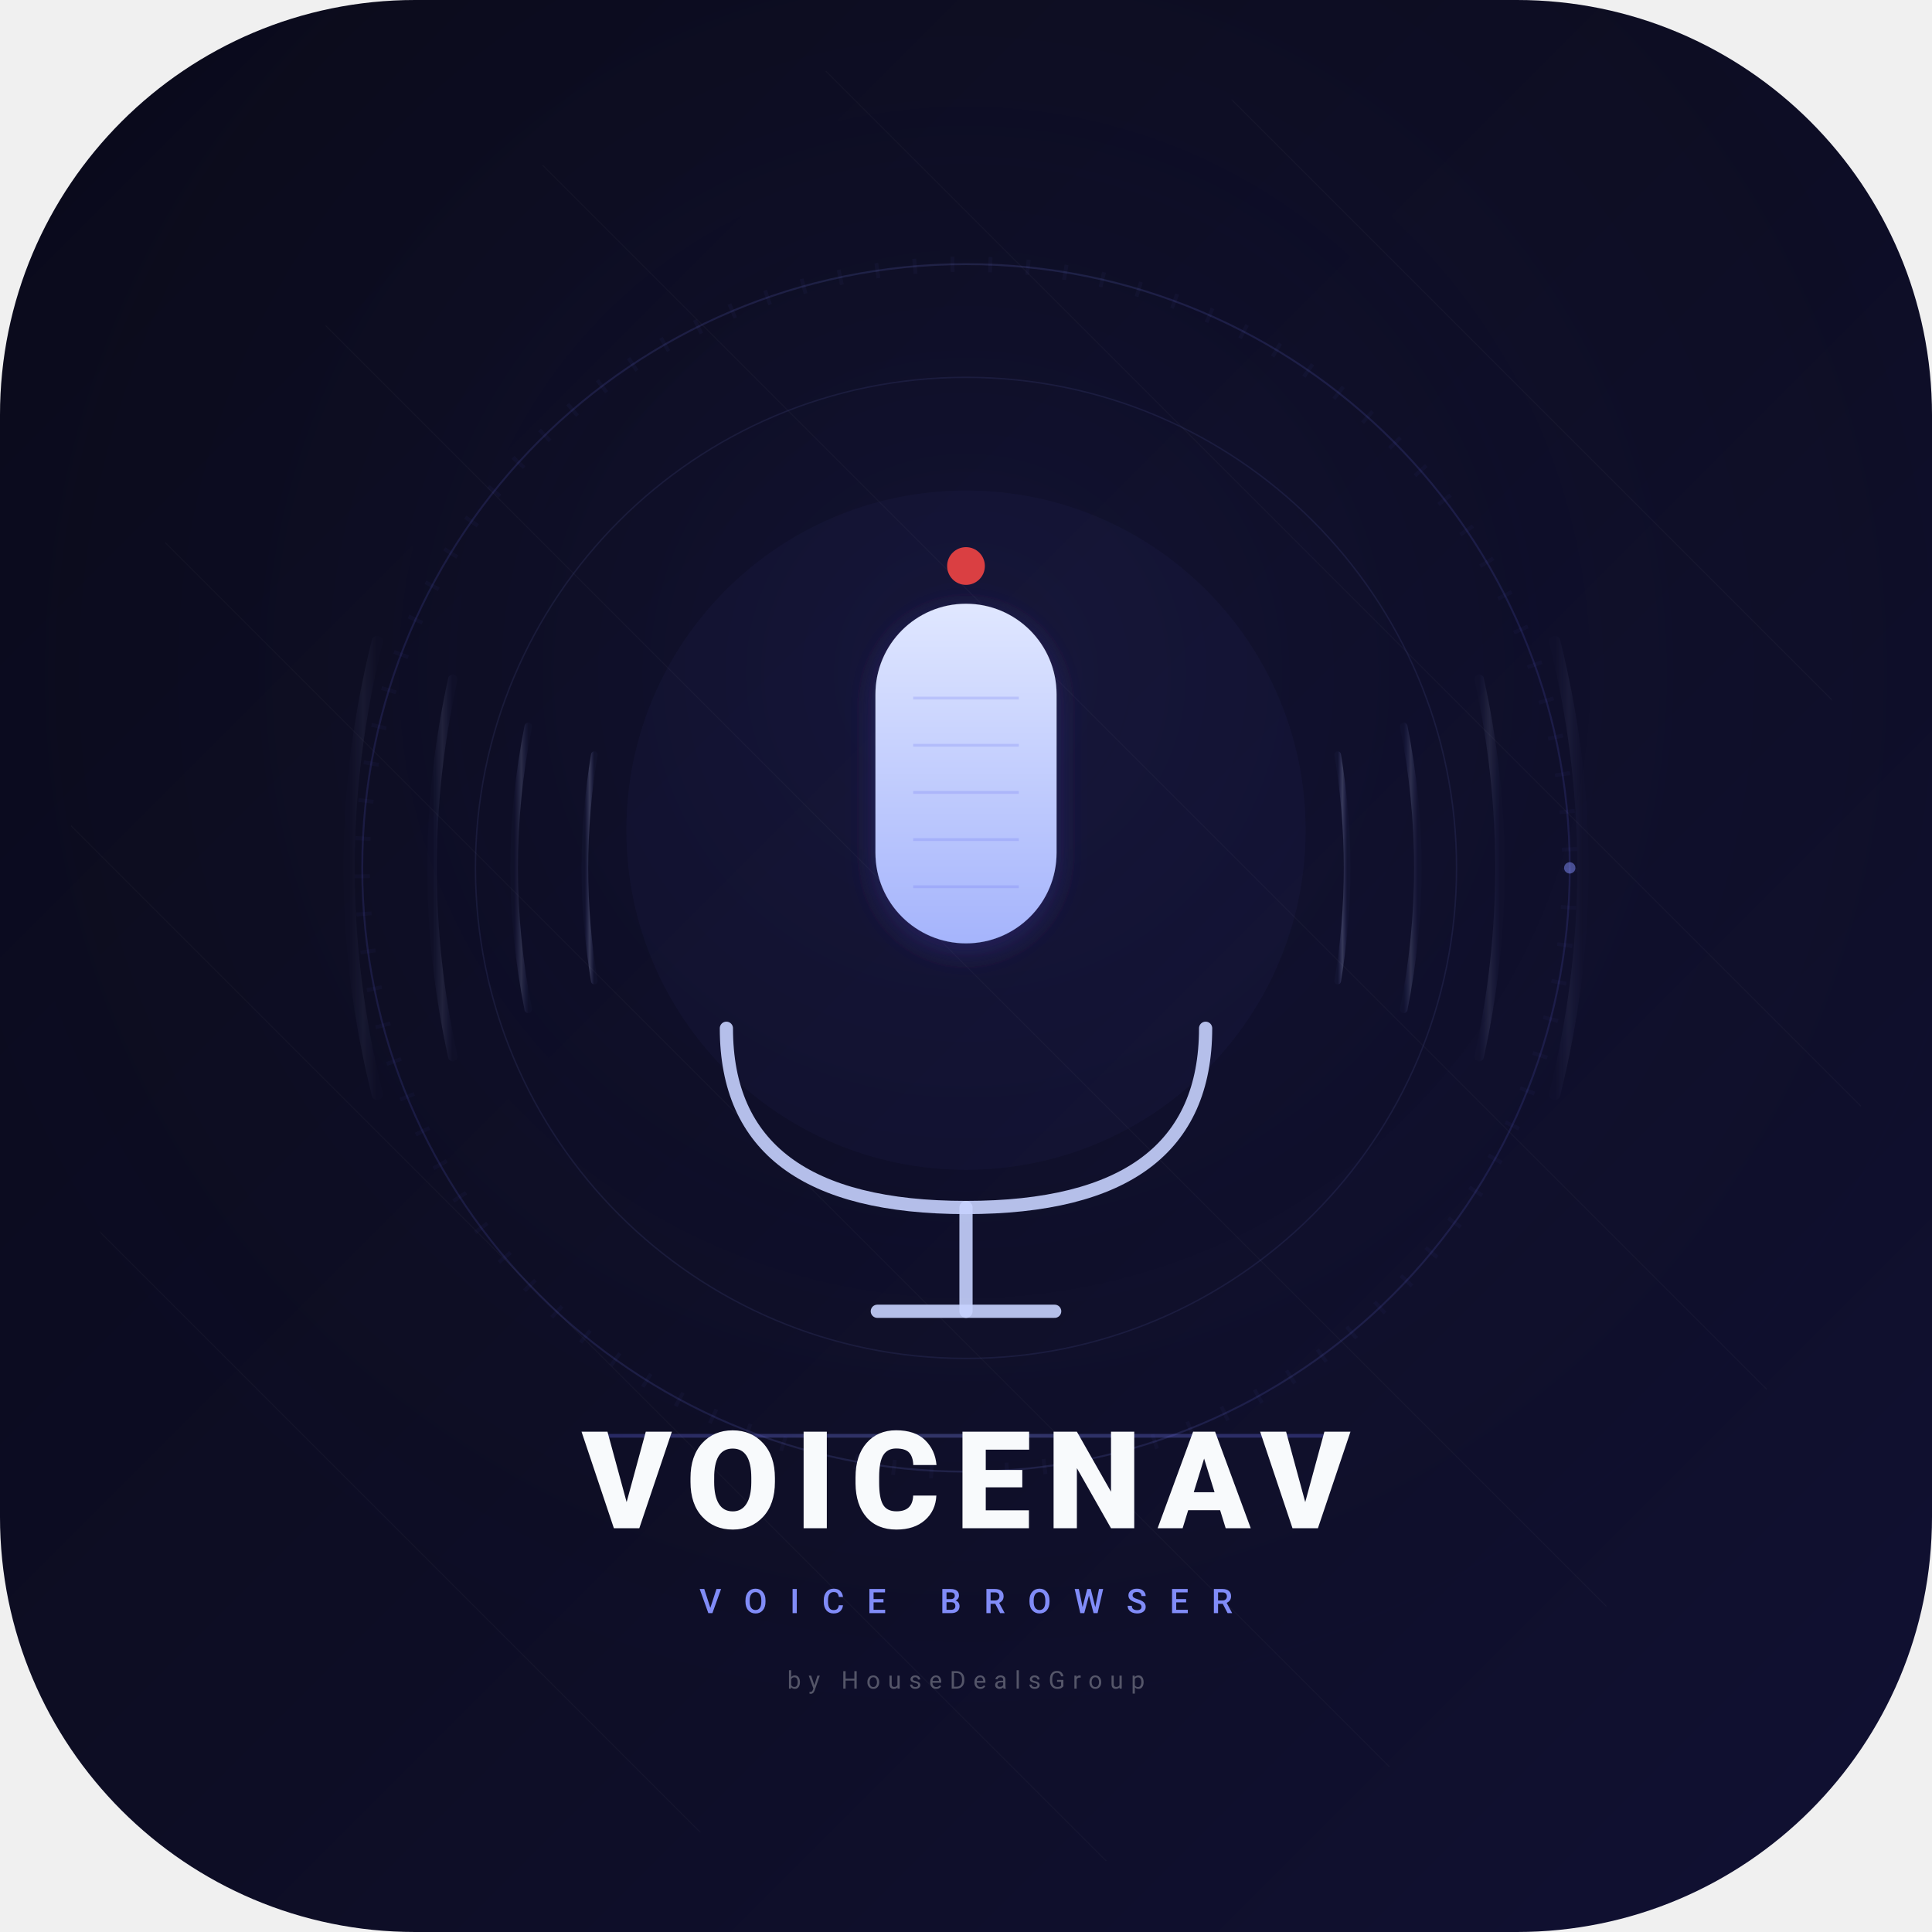
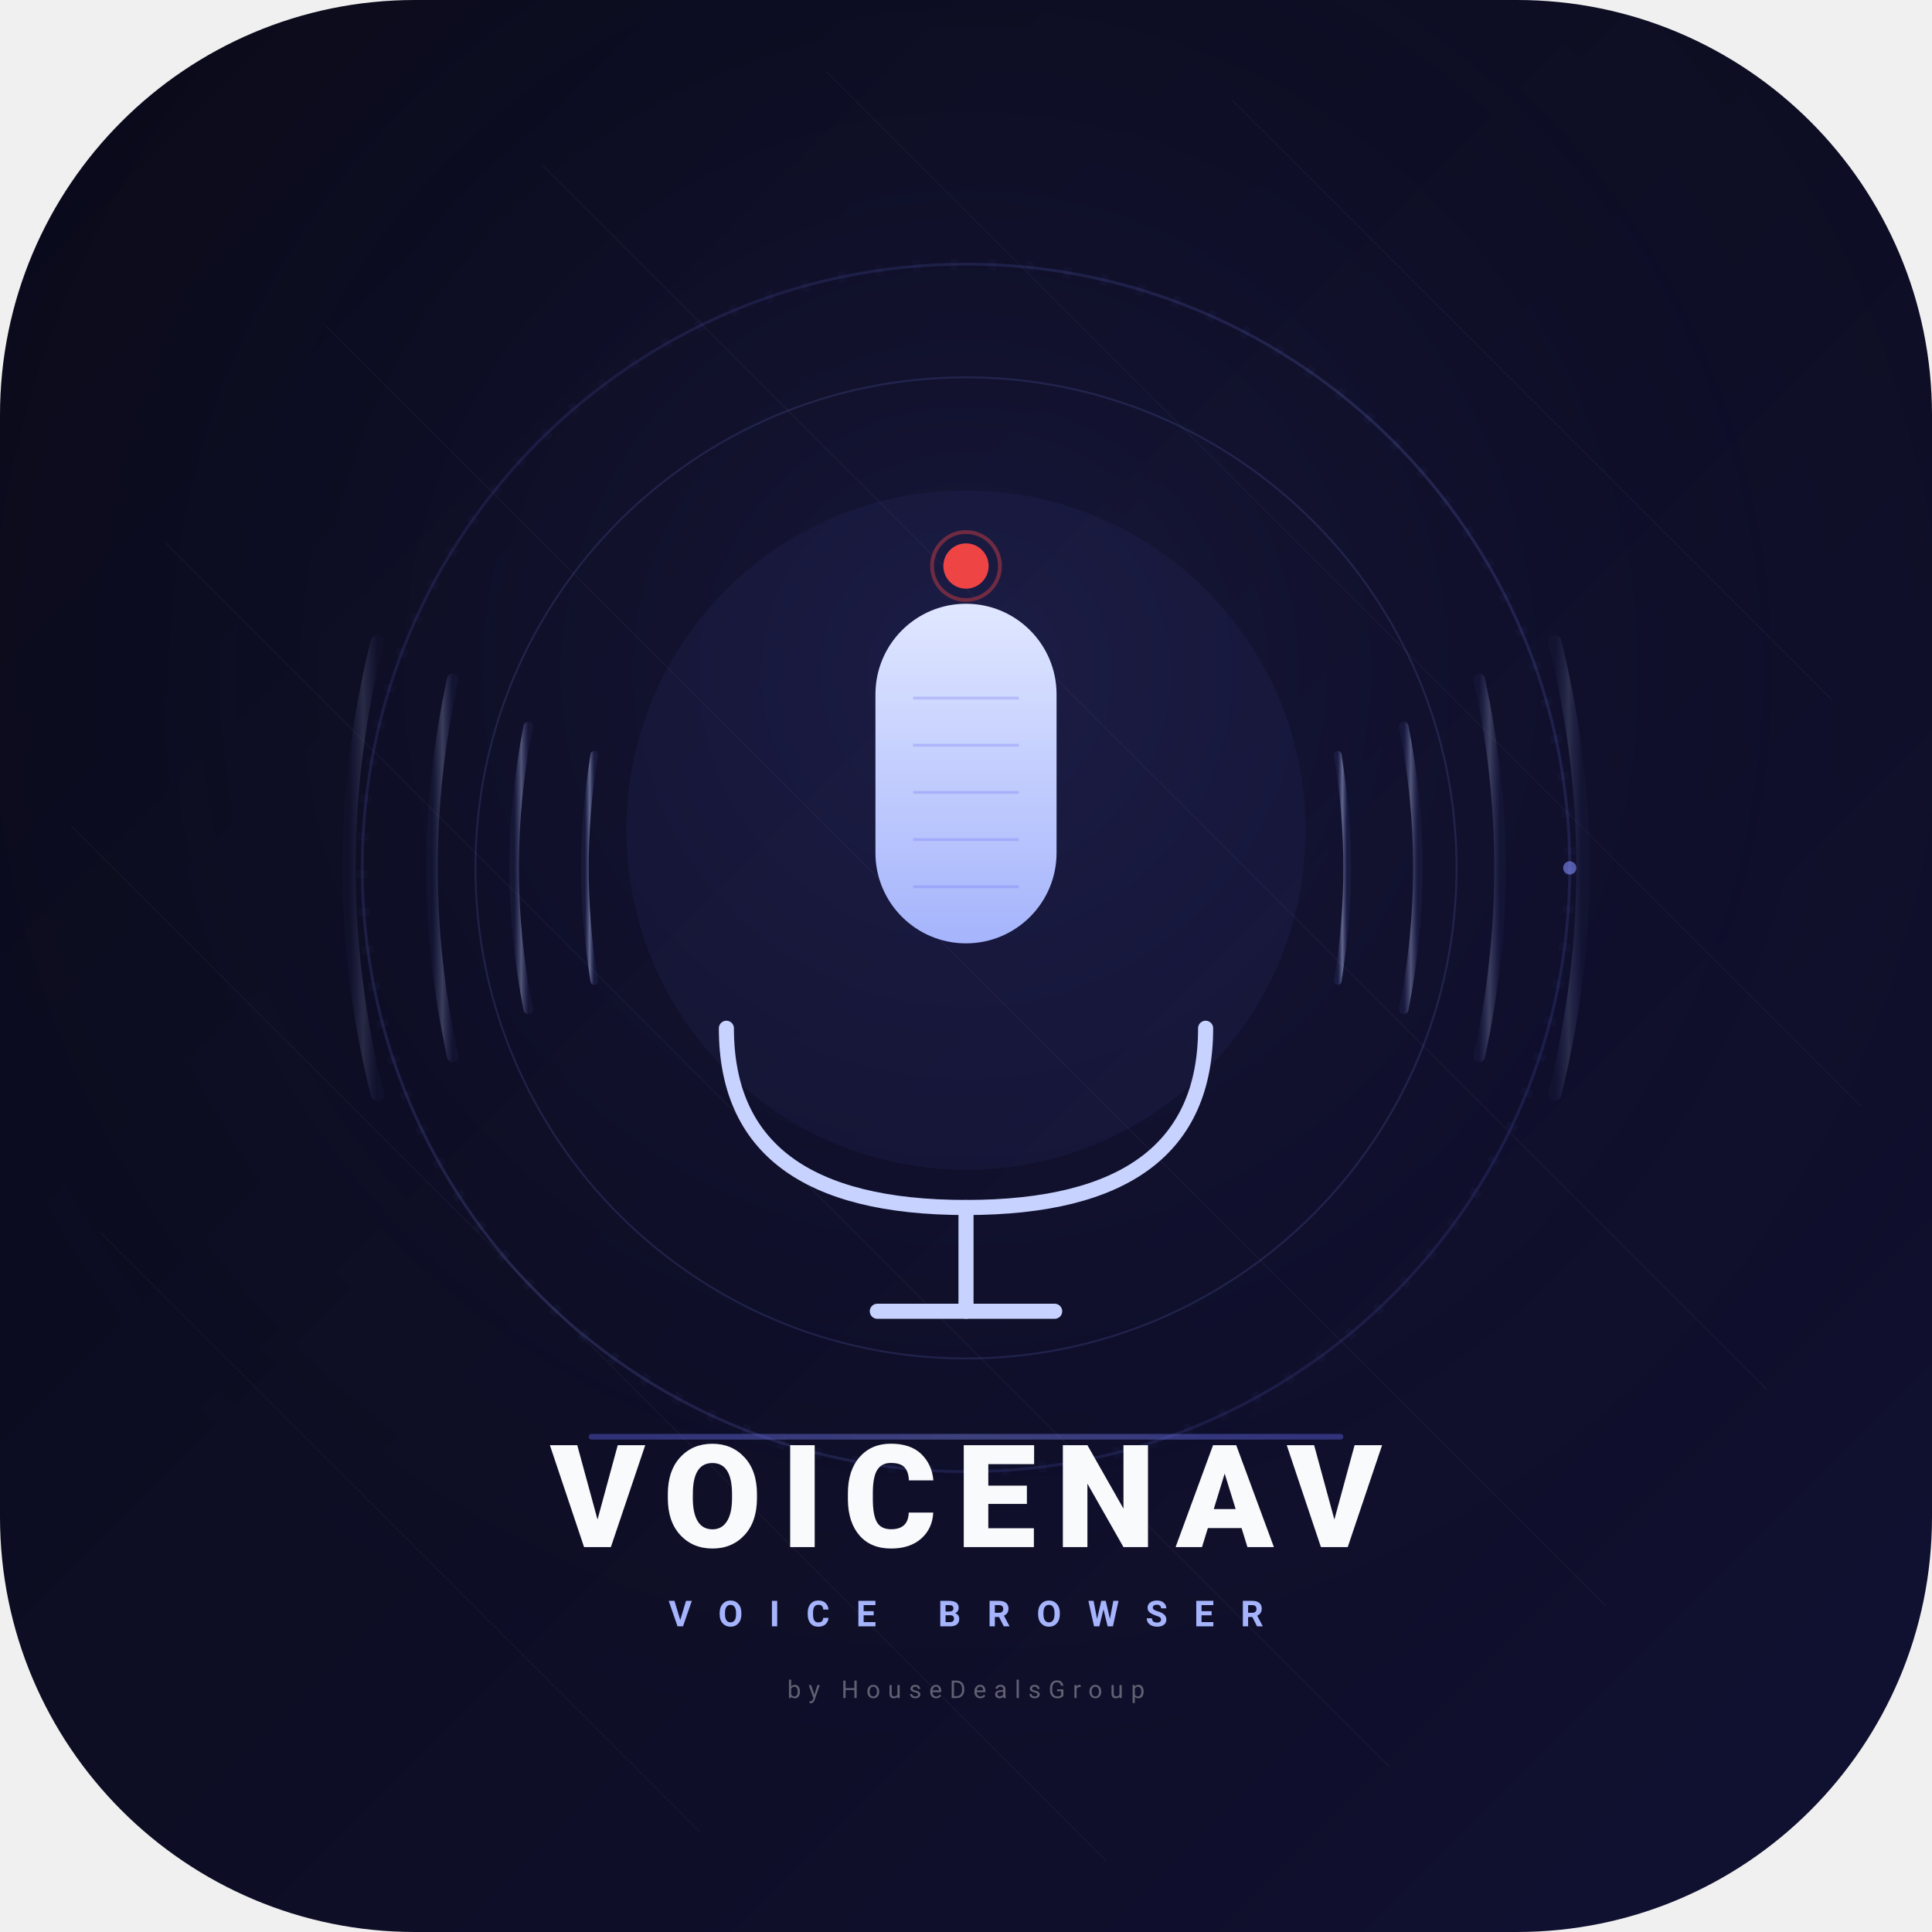
<svg xmlns="http://www.w3.org/2000/svg" viewBox="0 0 1024 1024" width="1024" height="1024">
  <defs>
    <linearGradient id="bg" x1="0%" y1="0%" x2="100%" y2="100%">
      <stop offset="0%" stop-color="#0a0a1a" />
      <stop offset="50%" stop-color="#0d0d24" />
      <stop offset="100%" stop-color="#111133" />
    </linearGradient>
    <radialGradient id="bgGlow" cx="50%" cy="35%" r="60%">
-       <stop offset="0%" stop-color="#6366f1" stop-opacity="0.08" />
+       <stop offset="0%" stop-color="#6366f1" stop-opacity="0.12" />
      <stop offset="100%" stop-color="#0a0a1a" stop-opacity="0" />
    </radialGradient>
    <linearGradient id="micBody" x1="0%" y1="0%" x2="0%" y2="100%">
      <stop offset="0%" stop-color="#e0e7ff" />
      <stop offset="100%" stop-color="#a5b4fc" />
    </linearGradient>
    <linearGradient id="accentLine" x1="0%" y1="0%" x2="100%" y2="0%">
      <stop offset="0%" stop-color="#6366f1" />
      <stop offset="50%" stop-color="#818cf8" />
      <stop offset="100%" stop-color="#6366f1" />
    </linearGradient>
    <linearGradient id="waveGrad" x1="0%" y1="0%" x2="100%" y2="0%">
-       <stop offset="0%" stop-color="#818cf8" stop-opacity="0.05" />
-       <stop offset="50%" stop-color="#c7d2fe" stop-opacity="0.4" />
-       <stop offset="100%" stop-color="#818cf8" stop-opacity="0.05" />
+       <stop offset="0%" stop-color="#818cf8" stop-opacity="0.1" />
+       <stop offset="50%" stop-color="#c7d2fe" stop-opacity="0.6" />
+       <stop offset="100%" stop-color="#818cf8" stop-opacity="0.1" />
    </linearGradient>
-     <filter id="micShadow" x="-30%" y="-30%" width="160%" height="160%">
-       <feDropShadow dx="0" dy="4" stdDeviation="8" flood-color="#312e81" flood-opacity="0.6" />
-     </filter>
-     <filter id="softGlow" x="-50%" y="-50%" width="200%" height="200%">
-       <feGaussianBlur stdDeviation="6" result="blur" />
-       <feMerge>
-         <feMergeNode in="blur" />
-         <feMergeNode in="SourceGraphic" />
-       </feMerge>
-     </filter>
+     <linearGradient id="ringGrad" x1="0%" y1="0%" x2="100%" y2="100%">
+       <stop offset="0%" stop-color="#6366f1" stop-opacity="0.4" />
+       <stop offset="50%" stop-color="#818cf8" stop-opacity="0.6" />
+       <stop offset="100%" stop-color="#6366f1" stop-opacity="0.4" />
+     </linearGradient>
    <clipPath id="circleClip">
      <circle cx="512" cy="512" r="480" />
    </clipPath>
  </defs>
  <rect width="1024" height="1024" rx="220" fill="url(#bg)" />
  <rect width="1024" height="1024" rx="220" fill="url(#bgGlow)" />
-   <g opacity="0.03" clip-path="url(#circleClip)">
+   <g opacity="0.04" clip-path="url(#circleClip)">
    <line x1="0" y1="0" x2="1024" y2="1024" stroke="white" stroke-width="0.5" />
    <line x1="200" y1="0" x2="1024" y2="824" stroke="white" stroke-width="0.5" />
    <line x1="400" y1="0" x2="1024" y2="624" stroke="white" stroke-width="0.5" />
    <line x1="600" y1="0" x2="1024" y2="424" stroke="white" stroke-width="0.5" />
    <line x1="800" y1="0" x2="1024" y2="224" stroke="white" stroke-width="0.5" />
    <line x1="0" y1="200" x2="824" y2="1024" stroke="white" stroke-width="0.5" />
    <line x1="0" y1="400" x2="624" y2="1024" stroke="white" stroke-width="0.5" />
    <line x1="0" y1="600" x2="424" y2="1024" stroke="white" stroke-width="0.5" />
    <line x1="0" y1="800" x2="224" y2="1024" stroke="white" stroke-width="0.5" />
  </g>
-   <circle cx="512" cy="460" r="320" fill="none" stroke="url(#accentLine)" stroke-width="1" opacity="0.15" />
-   <circle cx="512" cy="460" r="320" fill="none" stroke="url(#accentLine)" stroke-width="8" opacity="0.04" stroke-dasharray="2 18" />
-   <circle cx="512" cy="460" r="260" fill="none" stroke="#818cf8" stroke-width="0.75" opacity="0.1" />
-   <circle cx="512" cy="440" r="180" fill="#6366f1" opacity="0.04" />
-   <path d="M200 340 Q170 460 200 580" fill="none" stroke="url(#waveGrad)" stroke-width="6" stroke-linecap="round" opacity="0.15" />
-   <path d="M240 360 Q218 460 240 560" fill="none" stroke="url(#waveGrad)" stroke-width="5" stroke-linecap="round" opacity="0.25" />
-   <path d="M280 385 Q265 460 280 535" fill="none" stroke="url(#waveGrad)" stroke-width="4" stroke-linecap="round" opacity="0.4" />
-   <path d="M315 400 Q305 460 315 520" fill="none" stroke="url(#waveGrad)" stroke-width="3.5" stroke-linecap="round" opacity="0.55" />
-   <path d="M824 340 Q854 460 824 580" fill="none" stroke="url(#waveGrad)" stroke-width="6" stroke-linecap="round" opacity="0.15" />
-   <path d="M784 360 Q806 460 784 560" fill="none" stroke="url(#waveGrad)" stroke-width="5" stroke-linecap="round" opacity="0.25" />
-   <path d="M744 385 Q759 460 744 535" fill="none" stroke="url(#waveGrad)" stroke-width="4" stroke-linecap="round" opacity="0.4" />
-   <path d="M709 400 Q719 460 709 520" fill="none" stroke="url(#waveGrad)" stroke-width="3.5" stroke-linecap="round" opacity="0.55" />
-   <g filter="url(#micShadow)">
-     <rect x="464" y="320" width="96" height="180" rx="48" fill="url(#micBody)" />
-     <line x1="484" y1="370" x2="540" y2="370" stroke="rgba(99,102,241,0.2)" stroke-width="1.5" />
-     <line x1="484" y1="395" x2="540" y2="395" stroke="rgba(99,102,241,0.2)" stroke-width="1.5" />
-     <line x1="484" y1="420" x2="540" y2="420" stroke="rgba(99,102,241,0.2)" stroke-width="1.5" />
-     <line x1="484" y1="445" x2="540" y2="445" stroke="rgba(99,102,241,0.2)" stroke-width="1.5" />
-     <line x1="484" y1="470" x2="540" y2="470" stroke="rgba(99,102,241,0.2)" stroke-width="1.5" />
-   </g>
-   <path d="M385 545 Q385 640 512 640 Q639 640 639 545" fill="none" stroke="#c7d2fe" stroke-width="7" stroke-linecap="round" opacity="0.9" />
-   <line x1="512" y1="640" x2="512" y2="695" stroke="#c7d2fe" stroke-width="7" stroke-linecap="round" opacity="0.9" />
-   <line x1="465" y1="695" x2="559" y2="695" stroke="#c7d2fe" stroke-width="7" stroke-linecap="round" opacity="0.9" />
-   <circle cx="512" cy="300" r="10" fill="#ef4444" opacity="0.9">
-     <animate attributeName="r" values="10;13;10" dur="2s" repeatCount="indefinite" />
-     <animate attributeName="opacity" values="0.9;0.4;0.9" dur="2s" repeatCount="indefinite" />
+   <circle cx="512" cy="460" r="320" fill="none" stroke="url(#ringGrad)" stroke-width="1.5" opacity="0.3" />
+   <circle cx="512" cy="460" r="320" fill="none" stroke="url(#ringGrad)" stroke-width="6" opacity="0.06" stroke-dasharray="4 16" />
+   <circle cx="512" cy="460" r="260" fill="none" stroke="#818cf8" stroke-width="1" opacity="0.15" />
+   <circle cx="512" cy="440" r="180" fill="#6366f1" opacity="0.06" />
+   <path d="M200 340 Q170 460 200 580" fill="none" stroke="url(#waveGrad)" stroke-width="7" stroke-linecap="round" opacity="0.25" />
+   <path d="M240 360 Q218 460 240 560" fill="none" stroke="url(#waveGrad)" stroke-width="6" stroke-linecap="round" opacity="0.4" />
+   <path d="M280 385 Q265 460 280 535" fill="none" stroke="url(#waveGrad)" stroke-width="5" stroke-linecap="round" opacity="0.6" />
+   <path d="M315 400 Q305 460 315 520" fill="none" stroke="url(#waveGrad)" stroke-width="4" stroke-linecap="round" opacity="0.75" />
+   <path d="M824 340 Q854 460 824 580" fill="none" stroke="url(#waveGrad)" stroke-width="7" stroke-linecap="round" opacity="0.25" />
+   <path d="M784 360 Q806 460 784 560" fill="none" stroke="url(#waveGrad)" stroke-width="6" stroke-linecap="round" opacity="0.4" />
+   <path d="M744 385 Q759 460 744 535" fill="none" stroke="url(#waveGrad)" stroke-width="5" stroke-linecap="round" opacity="0.6" />
+   <path d="M709 400 Q719 460 709 520" fill="none" stroke="url(#waveGrad)" stroke-width="4" stroke-linecap="round" opacity="0.75" />
+   <rect x="464" y="320" width="96" height="180" rx="48" fill="url(#micBody)" />
+   <line x1="484" y1="370" x2="540" y2="370" stroke="rgba(99,102,241,0.25)" stroke-width="1.5" />
+   <line x1="484" y1="395" x2="540" y2="395" stroke="rgba(99,102,241,0.25)" stroke-width="1.5" />
+   <line x1="484" y1="420" x2="540" y2="420" stroke="rgba(99,102,241,0.25)" stroke-width="1.5" />
+   <line x1="484" y1="445" x2="540" y2="445" stroke="rgba(99,102,241,0.25)" stroke-width="1.5" />
+   <line x1="484" y1="470" x2="540" y2="470" stroke="rgba(99,102,241,0.25)" stroke-width="1.5" />
+   <path d="M385 545 Q385 640 512 640 Q639 640 639 545" fill="none" stroke="#c7d2fe" stroke-width="8" stroke-linecap="round" />
+   <line x1="512" y1="640" x2="512" y2="695" stroke="#c7d2fe" stroke-width="8" stroke-linecap="round" />
+   <line x1="465" y1="695" x2="559" y2="695" stroke="#c7d2fe" stroke-width="8" stroke-linecap="round" />
+   <circle cx="512" cy="300" r="12" fill="#ef4444" />
+   <circle cx="512" cy="300" r="18" fill="none" stroke="#ef4444" stroke-width="2" opacity="0.4">
+     <animate attributeName="r" values="18;24;18" dur="2s" repeatCount="indefinite" />
+     <animate attributeName="opacity" values="0.4;0;0.4" dur="2s" repeatCount="indefinite" />
  </circle>
-   <rect x="312" y="760" width="400" height="2" rx="1" fill="url(#accentLine)" opacity="0.3" />
-   <text x="512" y="810" text-anchor="middle" font-family="'SF Pro Display', -apple-system, BlinkMacSystemFont, 'Segoe UI', Roboto, Helvetica, Arial, sans-serif" font-size="72" font-weight="800" fill="#f8fafc" letter-spacing="8">VOICENAV</text>
-   <text x="512" y="855" text-anchor="middle" font-family="'SF Pro Text', -apple-system, BlinkMacSystemFont, 'Segoe UI', Roboto, Helvetica, Arial, sans-serif" font-size="18" fill="#818cf8" letter-spacing="12" font-weight="500">VOICE BROWSER</text>
-   <text x="512" y="895" text-anchor="middle" font-family="'SF Pro Text', -apple-system, BlinkMacSystemFont, 'Segoe UI', Roboto, Helvetica, Arial, sans-serif" font-size="13" fill="rgba(248,250,252,0.3)" letter-spacing="4">by HouseDealsGroup</text>
+   <rect x="312" y="760" width="400" height="3" rx="1.5" fill="url(#accentLine)" opacity="0.4" />
+   <text x="512" y="820" text-anchor="middle" font-family="'SF Pro Display', -apple-system, BlinkMacSystemFont, 'Segoe UI', Roboto, Helvetica, Arial, sans-serif" font-size="76" font-weight="800" fill="#f8fafc" letter-spacing="10">VOICENAV</text>
+   <text x="512" y="862" text-anchor="middle" font-family="'SF Pro Text', -apple-system, BlinkMacSystemFont, 'Segoe UI', Roboto, Helvetica, Arial, sans-serif" font-size="19" fill="#a5b4fc" letter-spacing="14" font-weight="600">VOICE BROWSER</text>
+   <text x="512" y="900" text-anchor="middle" font-family="'SF Pro Text', -apple-system, BlinkMacSystemFont, 'Segoe UI', Roboto, Helvetica, Arial, sans-serif" font-size="13" fill="rgba(248,250,252,0.35)" letter-spacing="4">by HouseDealsGroup</text>
  <g>
    <animateTransform attributeName="transform" type="rotate" from="0 512 460" to="360 512 460" dur="30s" repeatCount="indefinite" />
-     <circle cx="832" cy="460" r="3" fill="rgba(129,140,248,0.5)" />
+     <circle cx="832" cy="460" r="3.5" fill="rgba(129,140,248,0.6)" />
  </g>
</svg>
